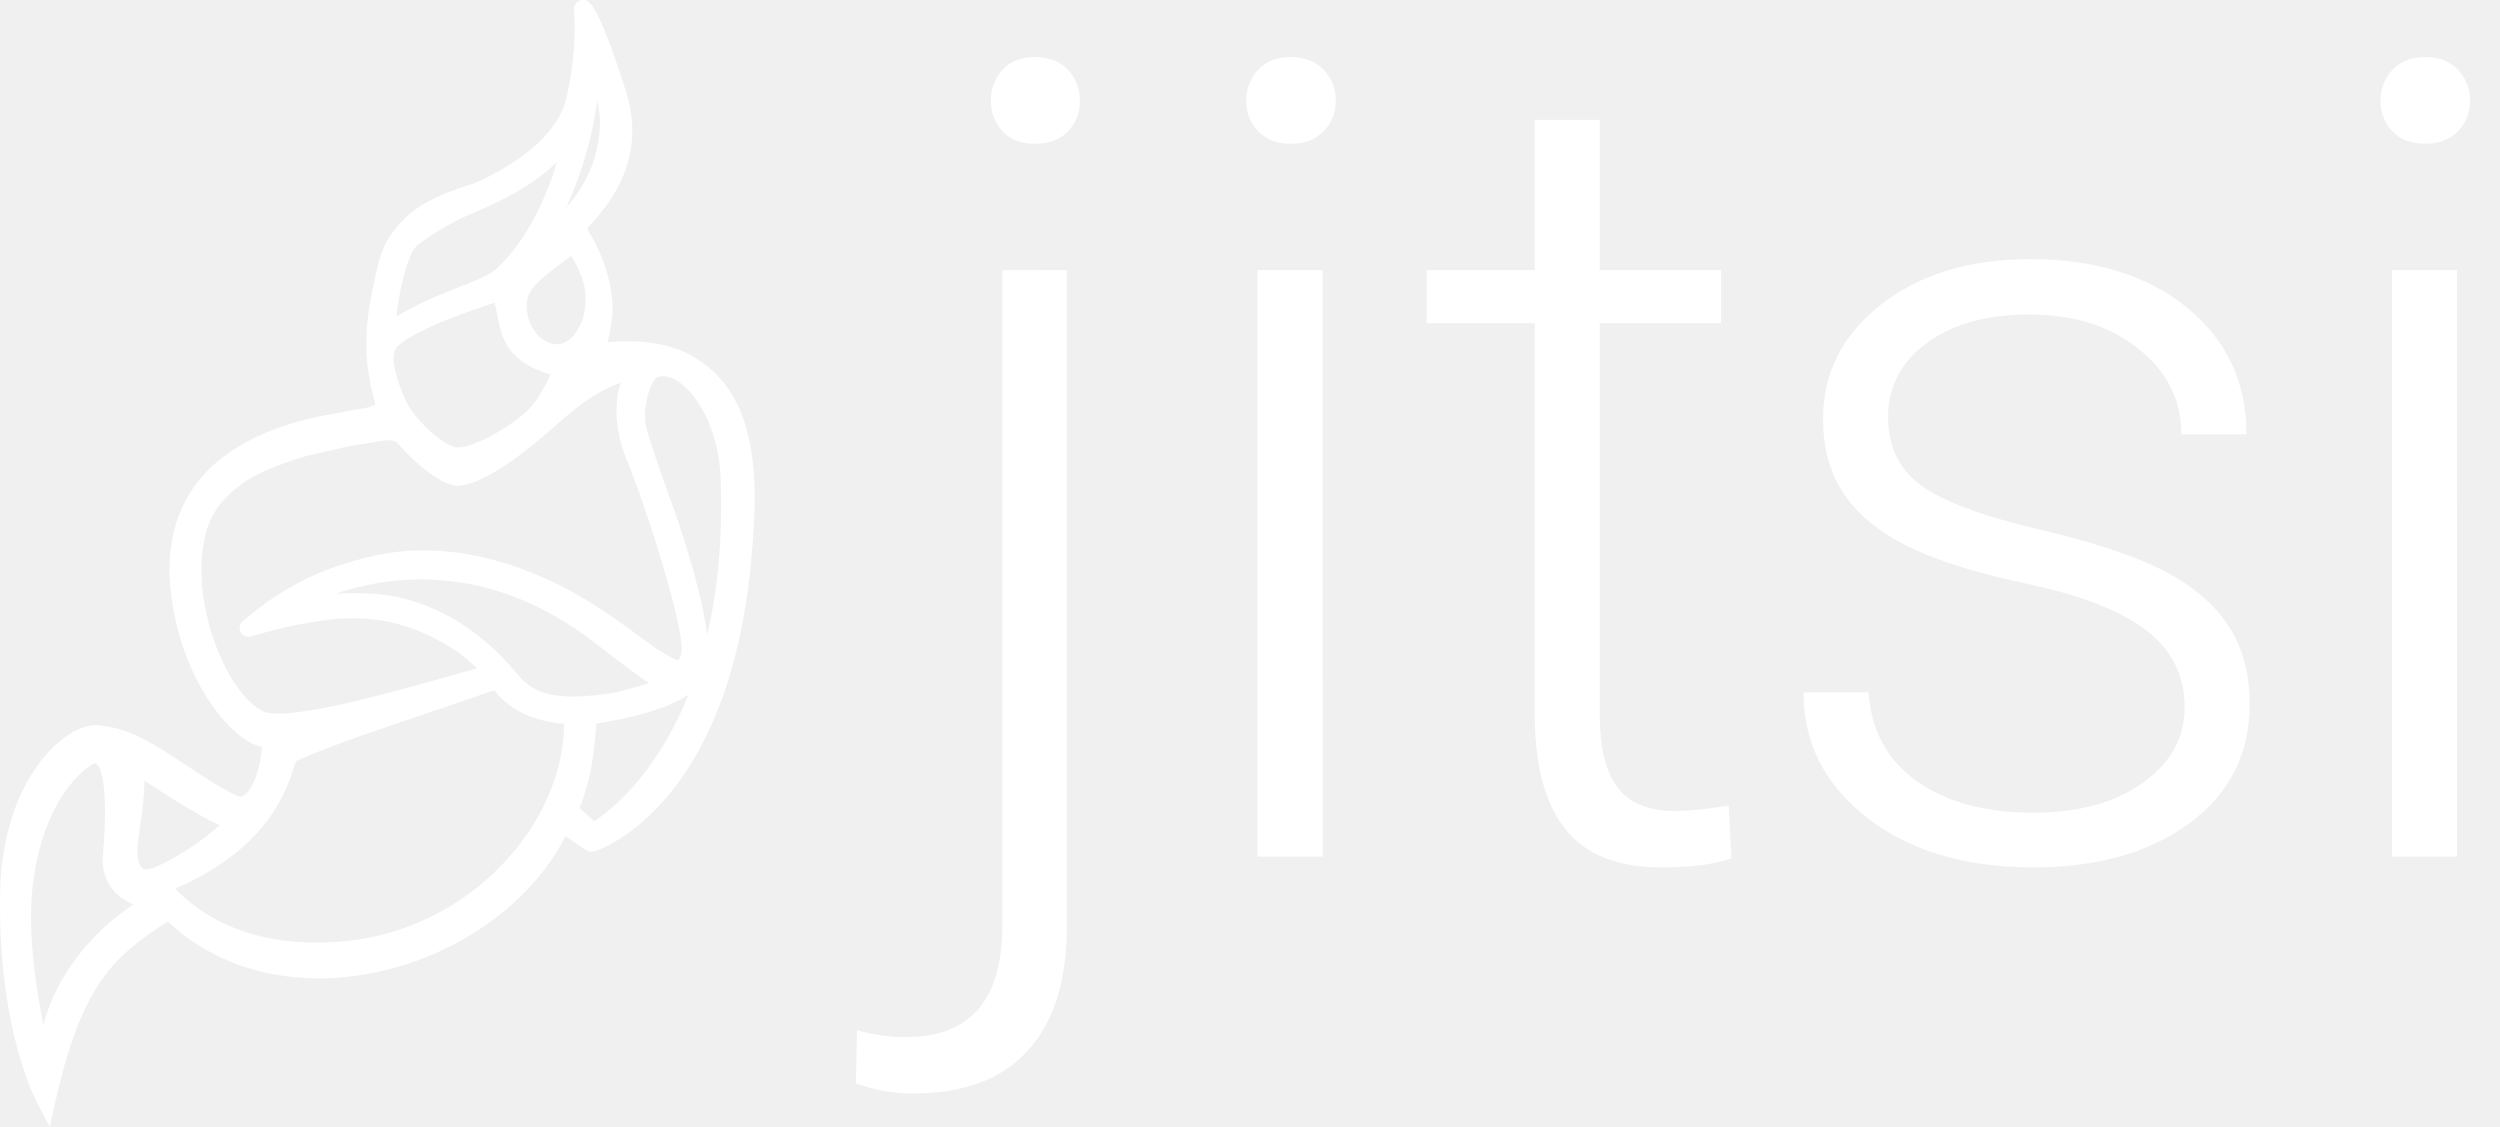
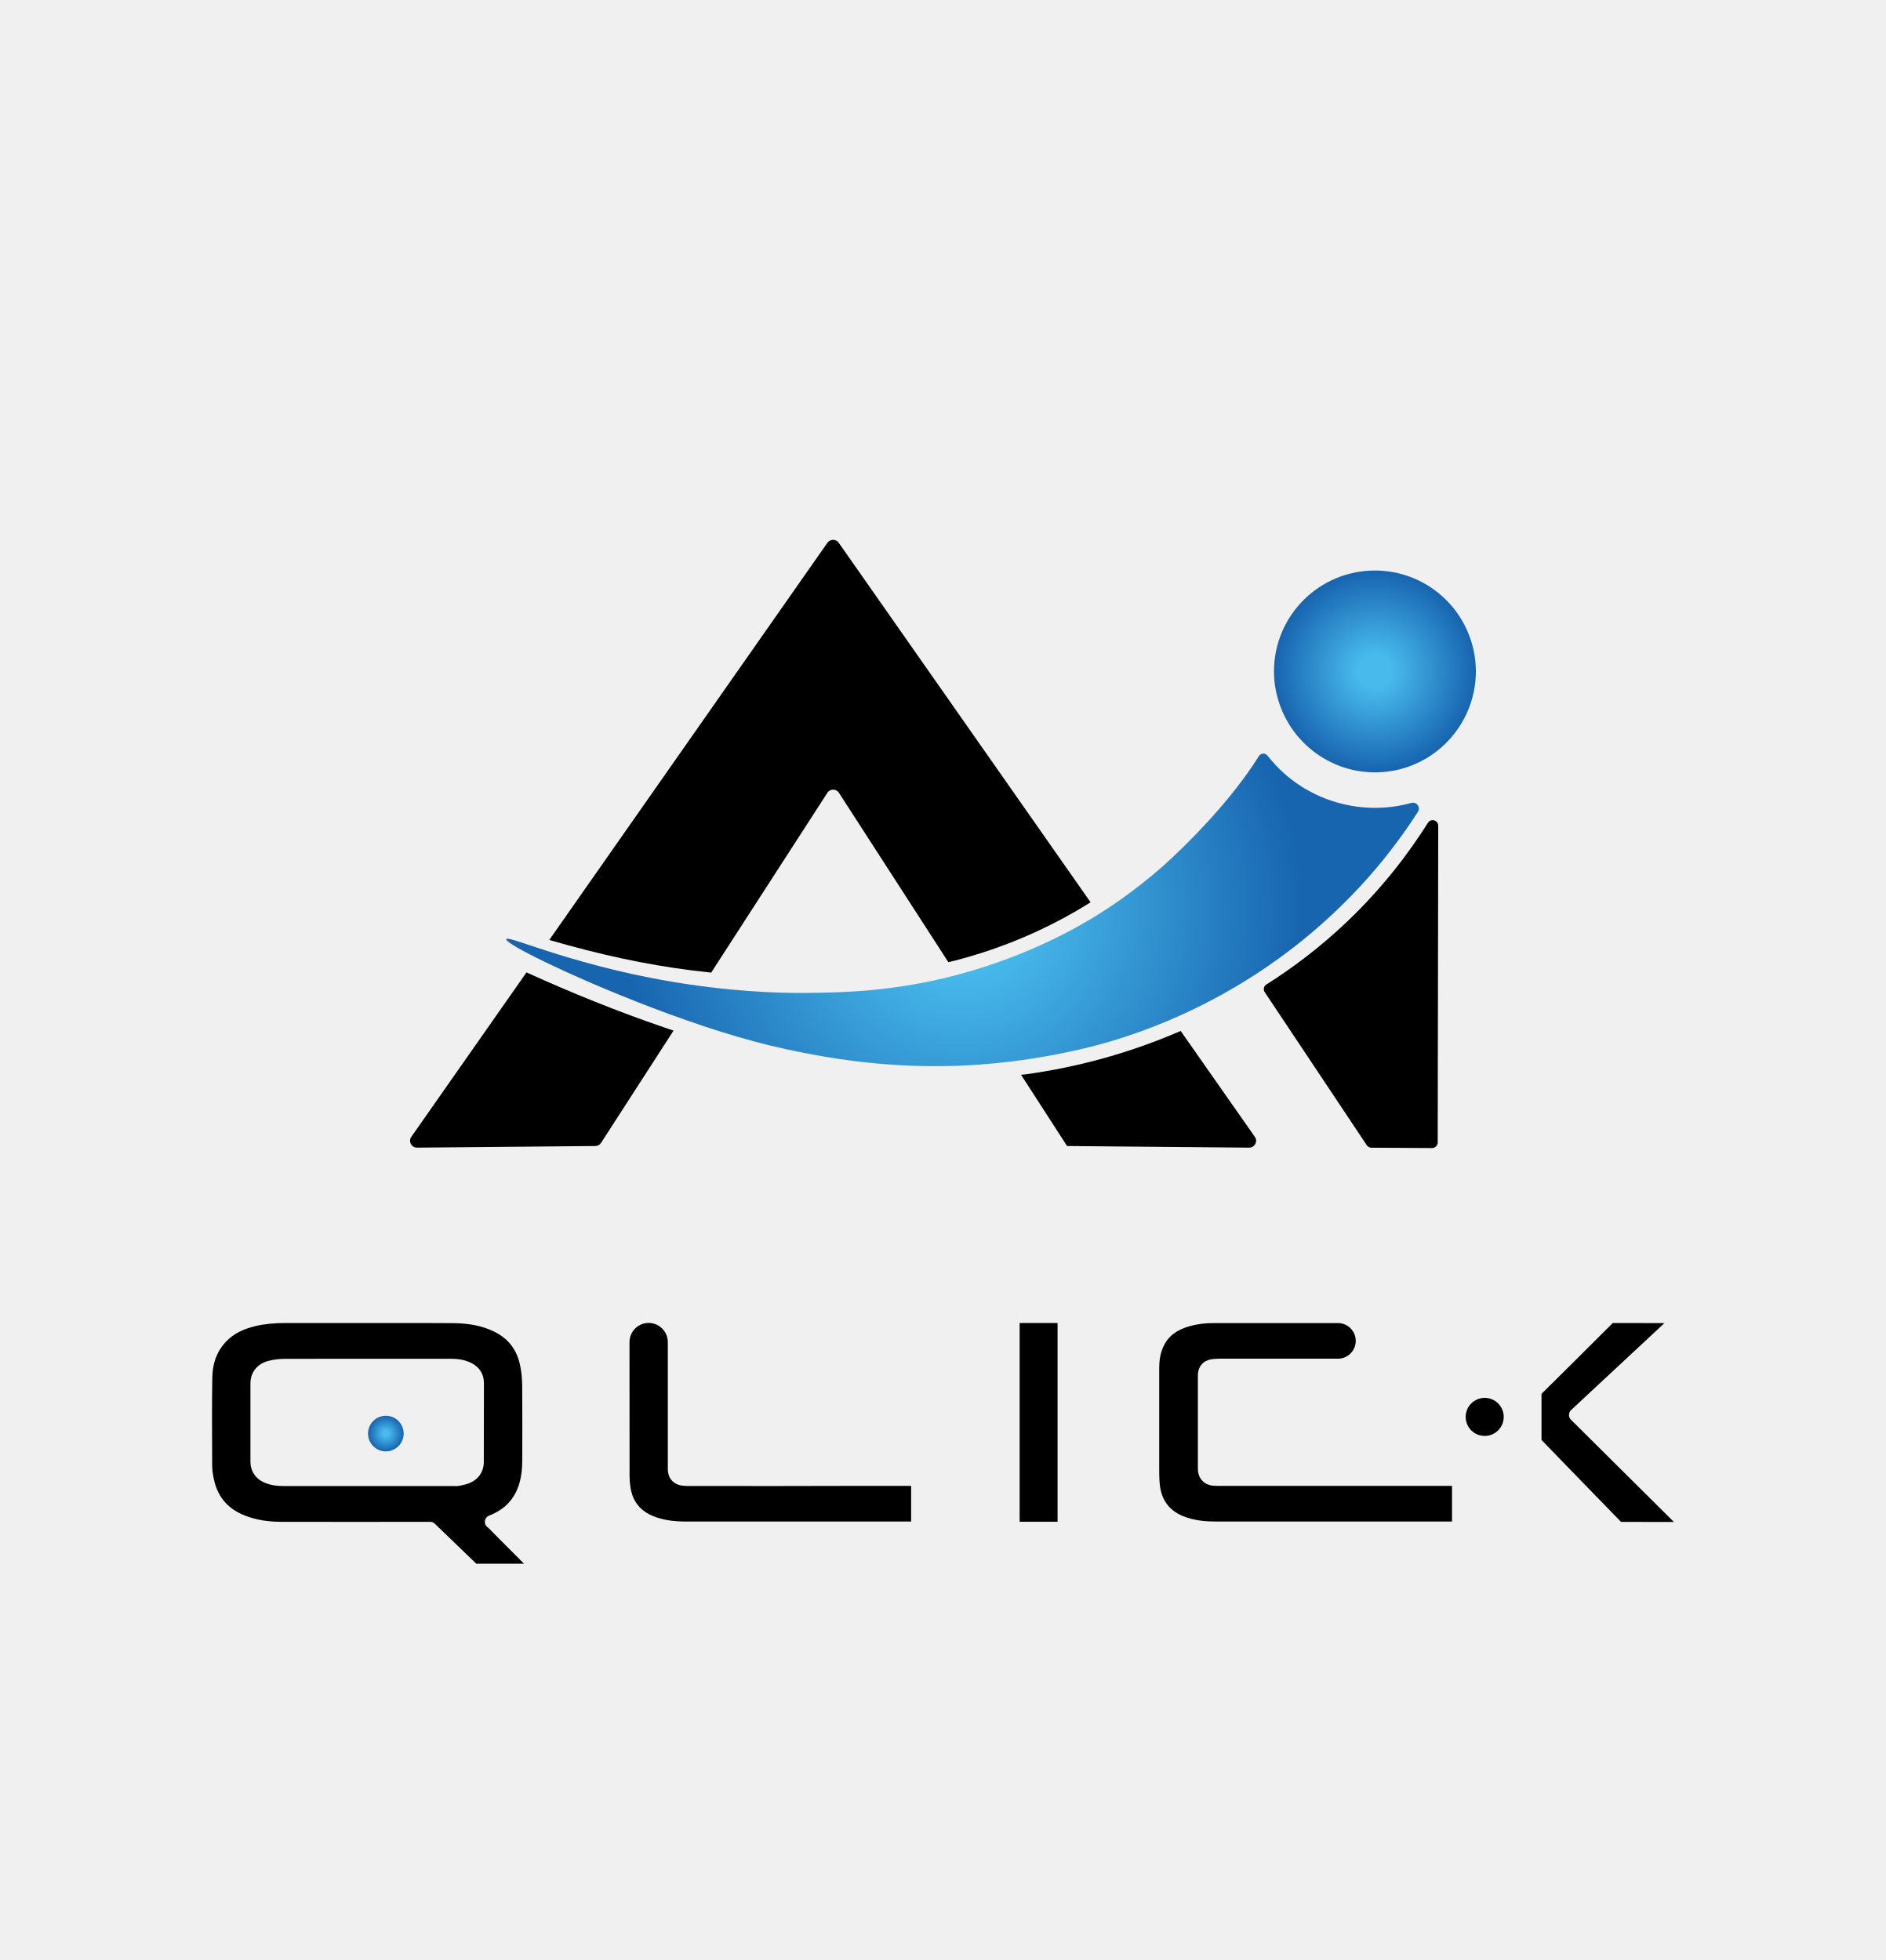
- <svg xmlns="http://www.w3.org/2000/svg" width="71" height="32" viewBox="0 0 71 32" fill="none">
-   <path d="M20.945 11.496C20.688 10.945 20.272 10.482 19.752 10.166C19.133 9.773 18.36 9.69 17.821 9.69C17.639 9.69 17.458 9.7 17.277 9.718H17.264C17.274 9.644 17.293 9.548 17.309 9.47C17.336 9.333 17.366 9.178 17.384 9.016C17.456 8.321 17.208 7.387 16.753 6.636C16.681 6.516 16.684 6.476 16.684 6.476C16.706 6.442 16.733 6.41 16.763 6.383L16.805 6.339C17.88 5.187 18.206 3.921 17.77 2.567C16.944 1.24512e-05 16.722 1.24425e-05 16.56 1.24425e-05C16.524 -0 16.488 0.007 16.455 0.021C16.422 0.036 16.392 0.057 16.368 0.084C16.341 0.116 16.322 0.154 16.31 0.195C16.299 0.236 16.297 0.278 16.303 0.32C16.387 1.171 16.195 2.39 16.067 2.854C15.911 3.437 15.363 4.308 13.635 5.135C13.514 5.187 13.39 5.233 13.264 5.272C12.7 5.46 11.758 5.776 11.235 6.497C10.84 6.959 10.744 7.423 10.573 8.259C10.421 9.003 10.298 9.908 10.539 10.989C10.563 11.096 10.586 11.186 10.607 11.266C10.622 11.323 10.635 11.372 10.645 11.415L10.665 11.411L10.644 11.416C10.66 11.48 10.65 11.496 10.627 11.512C10.543 11.545 10.458 11.571 10.371 11.59C10.115 11.631 9.859 11.677 9.614 11.725C8.836 11.859 6.483 12.264 5.4 13.989C4.731 15.053 4.636 16.442 5.117 18.123C5.615 19.788 6.605 20.931 7.282 21.164L7.293 21.168C7.342 21.19 7.388 21.208 7.434 21.224C7.434 21.27 7.429 21.327 7.423 21.391C7.419 21.419 7.414 21.45 7.41 21.483C7.336 22.026 7.08 22.611 6.819 22.627C6.681 22.6 6.136 22.291 5.75 22.037C5.626 21.956 5.509 21.879 5.398 21.805C4.321 21.093 3.727 20.7 2.819 20.599C2.788 20.596 2.757 20.594 2.726 20.594C1.766 20.594 0.038 22.211 0.001 25.432C-0.017 27.046 0.152 28.522 0.505 29.818C0.757 30.747 1.026 31.276 1.104 31.418L1.415 32L1.557 31.36C2.306 27.968 3.23 27.151 4.768 26.173C5.895 27.229 7.375 27.786 9.061 27.786C10.482 27.786 11.969 27.373 13.246 26.623C14.501 25.887 15.47 24.895 16.062 23.748C16.161 23.812 16.28 23.896 16.358 23.951C16.64 24.148 16.7 24.189 16.8 24.189H16.809C16.919 24.185 17.957 23.837 19.02 22.538C19.638 21.784 20.147 20.851 20.534 19.763C21.013 18.419 21.302 16.832 21.4 15.047C21.509 13.548 21.357 12.355 20.948 11.499L20.945 11.496ZM16.963 2.868C17.052 3.228 17.064 3.603 16.997 3.968C16.897 4.677 16.597 5.312 16.083 5.891C16.521 4.931 16.817 3.913 16.963 2.868ZM16.221 7.27C16.377 7.506 16.497 7.765 16.575 8.038C16.662 8.395 16.646 8.77 16.53 9.119C16.346 9.556 16.1 9.777 15.797 9.777H15.757C15.65 9.761 15.548 9.723 15.456 9.667C15.067 9.439 14.856 8.835 15.008 8.392C15.014 8.379 15.02 8.365 15.026 8.351C15.051 8.287 15.122 8.164 15.319 7.974C15.601 7.725 16.012 7.411 16.22 7.27L16.221 7.27ZM11.715 7.149L11.719 7.142V7.136C11.802 6.931 12.375 6.6 12.755 6.38C12.803 6.352 12.85 6.324 12.897 6.298C13.064 6.21 13.235 6.131 13.409 6.061C14.035 5.795 15.009 5.38 15.812 4.608C15.579 5.425 15.018 6.8 14.097 7.633C13.892 7.818 13.479 7.981 12.999 8.171C12.483 8.374 11.862 8.619 11.26 8.988C11.306 8.517 11.452 7.695 11.712 7.149H11.715ZM11.315 9.811C11.625 9.555 12.192 9.208 14.05 8.595C14.063 8.652 14.078 8.726 14.092 8.8C14.103 8.856 14.115 8.919 14.129 8.988C14.251 9.588 14.385 10.263 15.635 10.637C15.519 10.893 15.28 11.326 15.196 11.409L15.169 11.432L15.149 11.464C14.906 11.854 13.592 12.706 13.003 12.706C12.978 12.706 12.952 12.704 12.928 12.7C12.573 12.632 11.759 11.909 11.52 11.374C11.057 10.325 11.152 9.947 11.312 9.813L11.315 9.811ZM6.686 19.439C6.005 18.426 5.489 16.655 5.827 15.232V15.226C5.99 14.451 6.531 13.995 6.755 13.835L6.787 13.812C7.118 13.523 7.797 13.217 8.698 12.95C8.826 12.917 8.896 12.902 8.899 12.902C9.065 12.868 9.246 12.826 9.422 12.786C9.755 12.701 10.093 12.635 10.433 12.588C10.518 12.579 10.604 12.563 10.685 12.547C10.796 12.523 10.909 12.508 11.022 12.504C11.113 12.499 11.202 12.523 11.278 12.572C11.612 12.968 12.43 13.752 12.966 13.798H12.982H13C13.611 13.765 14.568 13.169 15.845 12.026C16.062 11.834 16.264 11.666 16.462 11.519L16.486 11.501C16.834 11.236 17.218 11.022 17.626 10.864C17.493 11.302 17.386 12.05 17.818 13.104C18.043 13.649 18.474 14.878 18.832 16.081C19.448 18.154 19.362 18.518 19.35 18.552C19.333 18.623 19.305 18.69 19.267 18.752C19.219 18.743 19.173 18.726 19.13 18.703C18.819 18.56 18.471 18.304 18.064 18.003C17.309 17.45 16.37 16.761 14.996 16.224C13.987 15.83 12.983 15.63 12.015 15.63C11.614 15.629 11.213 15.668 10.819 15.744C8.655 16.171 7.514 17.125 6.901 17.638L6.897 17.642C6.856 17.675 6.827 17.719 6.813 17.769C6.799 17.819 6.801 17.872 6.818 17.921C6.836 17.969 6.868 18.01 6.91 18.039C6.952 18.068 7.002 18.083 7.054 18.083C7.109 18.083 7.164 18.067 7.343 18.015C7.992 17.822 8.656 17.684 9.327 17.602C9.568 17.574 9.81 17.559 10.053 17.559C11.1 17.559 12.064 17.879 13.084 18.572C13.318 18.767 13.461 18.897 13.547 18.982L13.459 19.005L12.84 19.18C11.308 19.613 8.991 20.267 7.895 20.267C7.811 20.268 7.727 20.263 7.644 20.253C7.359 20.211 7.013 19.914 6.691 19.439L6.686 19.439ZM2.167 27.212C1.736 27.774 1.418 28.415 1.232 29.098C1.026 28.111 0.784 26.486 0.922 25.222C1.208 22.602 2.506 21.724 2.699 21.678H2.711C2.722 21.678 2.735 21.678 2.76 21.706C2.864 21.818 3.088 22.294 2.925 24.261C2.886 24.666 2.984 25.009 3.215 25.28C3.372 25.459 3.57 25.599 3.791 25.687C3.167 26.1 2.617 26.615 2.165 27.212L2.167 27.212ZM4.373 24.64C4.306 24.67 4.233 24.687 4.159 24.69C4.133 24.692 4.107 24.689 4.082 24.679C4.058 24.67 4.036 24.655 4.018 24.636C3.976 24.593 3.882 24.444 3.912 24.006C3.934 23.79 3.964 23.575 3.992 23.366C4.055 22.971 4.092 22.574 4.104 22.175C4.861 22.67 5.699 23.195 6.242 23.437C5.887 23.751 5.15 24.316 4.373 24.641V24.64ZM14.245 24.57C13.025 25.842 11.377 26.617 9.619 26.746C9.41 26.761 9.202 26.769 9.002 26.769C6.687 26.769 5.511 25.786 4.97 25.239C7.585 24.111 8.116 22.497 8.348 21.793C8.37 21.724 8.39 21.665 8.412 21.613C8.511 21.564 8.829 21.421 9.808 21.055C10.576 20.778 11.497 20.468 12.309 20.195C12.986 19.967 13.57 19.769 13.889 19.652L13.916 19.643C13.98 19.626 14.018 19.617 14.044 19.613L14.062 19.636C14.359 20.024 14.85 20.26 14.854 20.263C15.223 20.428 15.618 20.527 16.021 20.557C16.012 21.956 15.373 23.406 14.249 24.569L14.245 24.57ZM16.274 19.782C15.306 19.782 14.966 19.47 14.649 19.093C13.077 17.219 11.338 16.911 10.663 16.866C10.447 16.852 10.235 16.845 10.032 16.845C9.862 16.845 9.695 16.849 9.533 16.86C10.316 16.593 11.138 16.457 11.965 16.455C13.699 16.455 15.369 17.069 16.926 18.28C17.561 18.774 18.028 19.124 18.432 19.405C18.235 19.463 17.97 19.538 17.635 19.629L17.507 19.664C17.101 19.736 16.689 19.776 16.276 19.782H16.274ZM16.878 23.327C16.776 23.237 16.622 23.094 16.462 22.949C16.609 22.576 16.719 22.191 16.792 21.797C16.868 21.382 16.915 20.837 16.937 20.549C17.397 20.48 17.852 20.383 18.3 20.259C18.84 20.104 19.256 19.928 19.553 19.727C18.627 22.04 17.286 23.055 16.878 23.325V23.327ZM20.082 18.038C19.944 16.899 19.483 15.489 19.302 14.941C19.283 14.877 19.267 14.831 19.256 14.797C19.243 14.754 19.201 14.638 19.116 14.401C18.893 13.781 18.43 12.492 18.348 12.111C18.229 11.55 18.497 10.779 18.668 10.712C18.72 10.692 18.776 10.682 18.833 10.682C19.148 10.682 19.537 10.979 19.845 11.459C20.217 12.035 20.438 12.799 20.467 13.603C20.531 15.357 20.368 16.822 20.083 18.038" fill="white" />
-   <path d="M30.298 7.67V26.314C30.298 27.853 29.928 29.029 29.189 29.839C28.45 30.65 27.362 31.055 25.925 31.055C25.373 31.056 24.826 30.958 24.309 30.766L24.339 29.254C24.789 29.387 25.256 29.454 25.725 29.454C27.552 29.454 28.465 28.401 28.465 26.296V7.672L30.298 7.67ZM29.39 1.62C29.79 1.62 30.103 1.74 30.329 1.98C30.554 2.216 30.675 2.533 30.668 2.859C30.672 3.019 30.644 3.179 30.586 3.329C30.528 3.479 30.441 3.616 30.329 3.731C30.103 3.966 29.79 4.083 29.39 4.083C28.999 4.083 28.694 3.965 28.474 3.731C28.253 3.496 28.134 3.182 28.143 2.859C28.134 2.534 28.253 2.218 28.474 1.98C28.694 1.74 29 1.62 29.39 1.62Z" fill="white" />
-   <path d="M35.395 2.859C35.387 2.533 35.509 2.216 35.734 1.98C35.959 1.74 36.267 1.62 36.657 1.62C37.048 1.62 37.358 1.74 37.589 1.98C37.703 2.096 37.791 2.233 37.851 2.384C37.91 2.535 37.939 2.697 37.935 2.859C37.94 3.02 37.911 3.181 37.852 3.33C37.792 3.48 37.703 3.617 37.589 3.731C37.358 3.966 37.048 4.084 36.657 4.083C36.267 4.083 35.959 3.965 35.734 3.731C35.622 3.616 35.535 3.479 35.477 3.329C35.419 3.179 35.391 3.019 35.395 2.859ZM37.566 24.328H35.715V7.67H37.562L37.566 24.328Z" fill="white" />
-   <path d="M45.432 3.405V7.67H48.88V9.179H45.432V20.291C45.432 21.216 45.599 21.905 45.932 22.357C46.266 22.808 46.823 23.035 47.603 23.035C47.91 23.035 48.408 22.983 49.096 22.881L49.172 24.376C48.69 24.547 48.033 24.633 47.202 24.636C45.94 24.636 45.021 24.269 44.446 23.535C43.871 22.801 43.585 21.721 43.587 20.294V9.179H40.52V7.67H43.587V3.405H45.432Z" fill="white" />
-   <path d="M62.044 20.096C62.044 19.183 61.677 18.449 60.943 17.894C60.21 17.34 59.104 16.907 57.626 16.593C56.147 16.28 55 15.921 54.184 15.516C53.368 15.111 52.763 14.615 52.368 14.028C51.972 13.443 51.775 12.735 51.775 11.904C51.775 10.59 52.325 9.504 53.423 8.648C54.521 7.791 55.927 7.362 57.641 7.36C59.498 7.36 60.989 7.819 62.113 8.738C63.237 9.657 63.8 10.855 63.799 12.333H61.951C61.951 11.358 61.544 10.548 60.728 9.901C59.912 9.254 58.883 8.931 57.641 8.931C56.429 8.931 55.457 9.201 54.723 9.74C53.99 10.278 53.623 10.979 53.622 11.84C53.622 12.672 53.928 13.316 54.538 13.772C55.149 14.229 56.262 14.647 57.879 15.027C59.496 15.406 60.707 15.812 61.513 16.243C62.319 16.675 62.916 17.193 63.305 17.798C63.695 18.404 63.89 19.138 63.89 20C63.89 21.408 63.323 22.532 62.189 23.372C61.055 24.211 59.574 24.632 57.747 24.634C55.808 24.634 54.235 24.164 53.029 23.226C51.822 22.287 51.219 21.099 51.22 19.662H53.067C53.139 20.739 53.593 21.578 54.429 22.179C55.266 22.78 56.372 23.08 57.747 23.08C59.031 23.08 60.067 22.797 60.857 22.233C61.647 21.669 62.042 20.956 62.044 20.096Z" fill="white" />
-   <path d="M67.61 2.859C67.602 2.533 67.723 2.216 67.948 1.98C68.174 1.74 68.482 1.62 68.872 1.62C69.263 1.62 69.573 1.74 69.804 1.98C69.917 2.096 70.005 2.233 70.064 2.385C70.123 2.536 70.151 2.697 70.147 2.859C70.151 3.02 70.123 3.181 70.064 3.33C70.004 3.48 69.915 3.617 69.801 3.731C69.57 3.966 69.259 4.084 68.87 4.083C68.48 4.083 68.172 3.965 67.946 3.731C67.834 3.616 67.747 3.479 67.689 3.329C67.63 3.179 67.603 3.019 67.607 2.859H67.61ZM69.778 24.328H67.933V7.67H69.781L69.778 24.328Z" fill="white" />
+ <svg xmlns="http://www.w3.org/2000/svg" version="1.1" id="Layer_1" x="0px" y="0px" viewBox="0 0 280.51 291.6" style="enable-background:new 0 0 280.51 291.6;" xml:space="preserve">
+   <style type="text/css">
+ 	.st0{fill:#343434;}
+ 	.st1{fill:url(#SVGID_1_);}
+ 	.st2{fill:url(#SVGID_00000024683174933550853300000003241862811307920542_);}
+ 	.st3{fill:#FFED00;}
+ 	.st4{fill:url(#SVGID_00000072965028454089692710000011692111174269054907_);}
+ 	.st5{fill:url(#SVGID_00000077296154153766468820000007414412344530719138_);}
+ </style>
+   <rect x="601.01" y="0.78" className="st0" width="280.51" height="290.05" />
+   <g>
+     <g>
+       <rect x="151.66" y="196.83" className="st0" width="5.64" height="29.57" />
+       <path className="st0" d="M102.57,221.08c-0.33,0-0.65,0-0.99-0.04c-1.37-0.14-2.21-1.04-2.25-2.42c0-0.14,0-0.27,0-0.41l0-3.58    c0-4.99,0-9.97,0-14.96c0-1.57-1.28-2.85-2.85-2.85l0,0c-1.57,0-2.85,1.28-2.85,2.85l0,1.23c0,6.23,0,12.47,0.01,18.7    c0,0.52,0.04,1.08,0.13,1.65c0.32,2.14,1.47,3.57,3.53,4.37c1.33,0.52,2.84,0.75,4.88,0.75c5.7,0,11.4,0,17.1,0l16.24,0v-5.31    h-6.67C120.08,221.09,111.33,221.09,102.57,221.08z" />
+       <g>
+         <radialGradient id="SVGID_1_" cx="220.832" cy="210.792" r="2.825" gradientUnits="userSpaceOnUse">
+           <stop offset="0.168" style="stop-color:#48BAEC" />
+           <stop offset="1" style="stop-color:#1764AF" />
+         </radialGradient>
+         <path className="st1" d="M220.83,207.97L220.83,207.97c-1.56,0-2.83,1.26-2.83,2.83l0,0c0,1.56,1.26,2.83,2.83,2.83l0,0     c1.56,0,2.83-1.26,2.83-2.83l0,0C223.66,209.23,222.39,207.97,220.83,207.97z" />
+         <path className="st0" d="M233.37,210.5c0-0.28,0.12-0.54,0.32-0.73l13.88-12.93l-2.08,0c-1.87,0-3.74,0-5.61-0.01     c-3.79,3.79-7.26,7.24-10.6,10.54v6.86c0,0,0,0,0,0c4.37,4.52,8.24,8.5,11.83,12.19c1.96,0.01,3.92,0.01,5.89,0.01l1.97,0     l-15.3-15.2C233.47,211.05,233.36,210.78,233.37,210.5z" />
+       </g>
+       <g>
+         <radialGradient id="SVGID_00000002368477626247771230000011151669247853958545_" cx="57.392" cy="213.283" r="2.648" gradientUnits="userSpaceOnUse">
+           <stop offset="0.168" style="stop-color:#48BAEC" />
+           <stop offset="1" style="stop-color:#1764AF" />
+         </radialGradient>
+         <path style="fill:url(#SVGID_00000002368477626247771230000011151669247853958545_);" d="M57.39,210.63L57.39,210.63     c-1.46,0-2.65,1.19-2.65,2.65l0,0c0,1.46,1.19,2.65,2.65,2.65l0,0c1.46,0,2.65-1.19,2.65-2.65l0,0     C60.04,211.82,58.85,210.63,57.39,210.63z" />
+         <path className="st0" d="M76.35,231.04c-1.41-1.41-2.87-2.86-3.68-3.71c-0.01-0.01-0.02-0.02-0.02-0.02     c-0.35-0.19-0.55-0.56-0.53-0.95c0.02-0.4,0.28-0.74,0.65-0.88c1.9-0.74,3.21-1.91,4.01-3.57c0.61-1.26,0.89-2.74,0.9-4.64     l0-0.09c0.01-3.61,0.02-7.34-0.01-11c-0.01-1.03-0.1-2.01-0.28-2.91c-0.48-2.46-1.79-4.17-4.02-5.22c-1.69-0.8-3.6-1.18-5.99-1.2     c-1.55-0.01-3.24-0.02-5.29-0.02c-1.25,0-2.5,0-3.76,0c-1.25,0-2.51,0-3.76,0c-0.03,0-0.06,0-0.09,0l-6.82,0     c-1.72,0-3.45,0-5.17,0l-0.04,0c-1.69,0-3.15,0.15-4.46,0.46c-1.85,0.44-3.21,1.14-4.26,2.2c-1.39,1.4-2.12,3.23-2.15,5.43     c-0.06,3.53-0.05,7.12-0.03,10.59c0,0.84,0.01,1.68,0.01,2.52c0,0.48,0.05,1,0.17,1.64c0.5,2.87,2.04,4.77,4.7,5.81     c1.59,0.62,3.37,0.93,5.42,0.93c7.37,0.02,14.75,0.01,22.12,0h0c0.26,0,0.52,0.1,0.71,0.29c0.79,0.76,1.74,1.68,2.68,2.58     c1.3,1.25,2.6,2.5,3.48,3.36h7.1C77.45,232.14,76.91,231.6,76.35,231.04z M71.96,217.52c-0.01,1.67-1.06,2.92-2.82,3.35     c-0.56,0.14-0.93,0.23-1.3,0.23c-0.07,0-0.13,0-0.19-0.01c-0.02,0-0.04,0-0.05,0l-18.68,0c-2.15,0-4.3,0-6.45,0     c-1.03,0-2.2-0.05-3.34-0.61c-1.21-0.6-1.88-1.67-1.88-3.02c-0.01-3.43-0.01-7.12,0-11.64c0-1.66,1.03-2.94,2.67-3.35     c0.83-0.21,1.64-0.31,2.4-0.31c3.97-0.01,8.3-0.01,13.62-0.01c2.94,0,5.88,0,8.82,0l2.17,0c0.99,0,2.15,0.08,3.27,0.68     c1.15,0.61,1.78,1.65,1.78,2.93C71.97,210.12,71.97,213.97,71.96,217.52z" />
+       </g>
+       <path className="st0" d="M181.43,221.06l-0.32,0c-0.16,0-0.31,0-0.47-0.01c-1.52-0.07-2.47-1.06-2.47-2.56c0-3.52,0-7.04,0-10.55    l0-3.25c0-0.13,0-0.24,0.01-0.34c0.1-1.09,0.78-1.87,1.83-2.09c0.38-0.08,0.8-0.12,1.31-0.12c1.9,0,10.33,0,14.02,0c0,0,0,0,0,0    H199c1.47,0,2.65-1.19,2.65-2.65l0,0c0-1.47-1.19-2.65-2.65-2.65l-5.37,0c-5.25,0-11.05,0-13.19,0c-1.23,0-2.42,0.16-3.52,0.47    c-1.95,0.55-3.19,1.52-3.89,3.04c-0.41,0.9-0.61,1.92-0.61,3.23c0,4.88,0,10.08,0,15.16c0,0.63,0.01,1.37,0.08,2.08    c0.24,2.32,1.37,3.88,3.46,4.74c1.73,0.72,3.6,0.81,5.03,0.81l18.75,0h16.23v-5.31L181.43,221.06z" />
+     </g>
+     <g>
+       <path className="st3" d="M194.19,83.1c0,0.01,0,0.01,0,0.02c0.01,0,0.03,0,0.04,0C194.22,83.11,194.2,83.1,194.19,83.1z" />
+       <g>
+         <path className="st0" d="M188.12,147.62c5.06,7.59,10.11,15.17,15.17,22.76c0.15,0.23,0.41,0.37,0.69,0.37l9.02,0.05     c0.46,0,0.84-0.37,0.84-0.83c0.03-15.7,0.05-31.4,0.08-47.11c0-0.84-1.08-1.16-1.53-0.45c-2.78,4.41-6.67,9.61-12.05,14.73     c-4.2,4-8.36,7.04-11.98,9.33C187.96,146.72,187.86,147.23,188.12,147.62z" />
+         <path className="st0" d="M151.87,159.9l6.61,10.24l0.23,0.36l27.08,0.24c0.83,0.01,1.33-0.93,0.85-1.61l-11.03-15.75     c-7.25,3.15-15,5.35-23.09,6.46C152.31,159.86,152.09,159.87,151.87,159.9z" />
+         <path className="st0" d="M78.31,144.67l-17.13,24.46c-0.48,0.68,0.02,1.62,0.85,1.61l26.52-0.24c0.34,0,0.67-0.18,0.85-0.47     l10.78-16.7l-1.35-0.46C92.01,150.54,85.12,147.77,78.31,144.67z" />
+         <path className="st0" d="M103.69,144.46c0.66,0.08,1.39,0.16,2.09,0.24l17.28-26.75c0.4-0.63,1.32-0.63,1.72,0l16.27,25.19     c0.26-0.06,0.54-0.11,0.8-0.18c7.31-1.87,14.14-4.81,20.36-8.72l-37.46-53.49c-0.41-0.58-1.27-0.58-1.68,0L81.7,139.84     c7.47,2.18,14.46,3.69,21.21,4.53L103.69,144.46z" />
+         <g>
+           <radialGradient id="SVGID_00000134958106752979797790000009105548021861435786_" cx="204.495" cy="99.888" r="15.012" gradientUnits="userSpaceOnUse">
+             <stop offset="0.168" style="stop-color:#48BAEC" />
+             <stop offset="1" style="stop-color:#1764AF" />
+           </radialGradient>
+           <path style="fill:url(#SVGID_00000134958106752979797790000009105548021861435786_);" d="M218.28,93.94      c-2.3-5.33-7.61-9.06-13.78-9.06c-8.29,0-15.01,6.72-15.01,15.01c0,1.56,0.25,3.06,0.7,4.47c0.84,2.67,2.38,5.02,4.44,6.82      c2.64,2.31,6.09,3.73,9.88,3.73c6.44,0,11.91-4.06,14.05-9.76c0.61-1.64,0.96-3.4,0.96-5.26      C219.51,97.77,219.07,95.76,218.28,93.94z" />
+           <radialGradient id="SVGID_00000144321592678058790290000013608705343601388196_" cx="143.154" cy="135.366" r="50.725" gradientUnits="userSpaceOnUse">
+             <stop offset="0.168" style="stop-color:#48BAEC" />
+             <stop offset="1" style="stop-color:#1764AF" />
+           </radialGradient>
+           <path style="fill:url(#SVGID_00000144321592678058790290000013608705343601388196_);" d="M191.12,115.17      c-0.94-0.83-1.81-1.75-2.59-2.74c-0.25-0.32-0.65-0.39-0.97-0.23c-0.14,0.07-0.24,0.18-0.29,0.24      c-0.02,0.03-0.04,0.06-0.04,0.06c-5.38,8.67-14.61,16.67-14.61,16.67c-4,3.47-7.5,5.77-9.18,6.82      c-2.53,1.59-10.09,6.12-21.06,9.04c-9.39,2.49-16.86,2.63-22.34,2.69c-2.2,0.02-8.7,0.03-17.39-1.24      c-16.68-2.43-27.08-7.44-27.35-6.76c-0.29,0.73,11.56,6.51,24.23,11.15c7.41,2.71,13.56,4.51,19.72,5.71      c3.97,0.77,10.85,2.04,19.97,2.04c4.5,0,8.37-0.35,11.37-0.72c7.56-0.93,13.15-2.54,14.59-2.97      c12.15-3.6,20.88-9.33,25.07-12.37c7.23-5.24,12-10.5,14.36-13.28c2.59-3.06,4.66-5.97,6.29-8.5c0.45-0.69-0.21-1.55-1.01-1.32      C203.34,121.28,196.2,119.63,191.12,115.17z" />
+         </g>
+       </g>
+     </g>
+   </g>
</svg>
